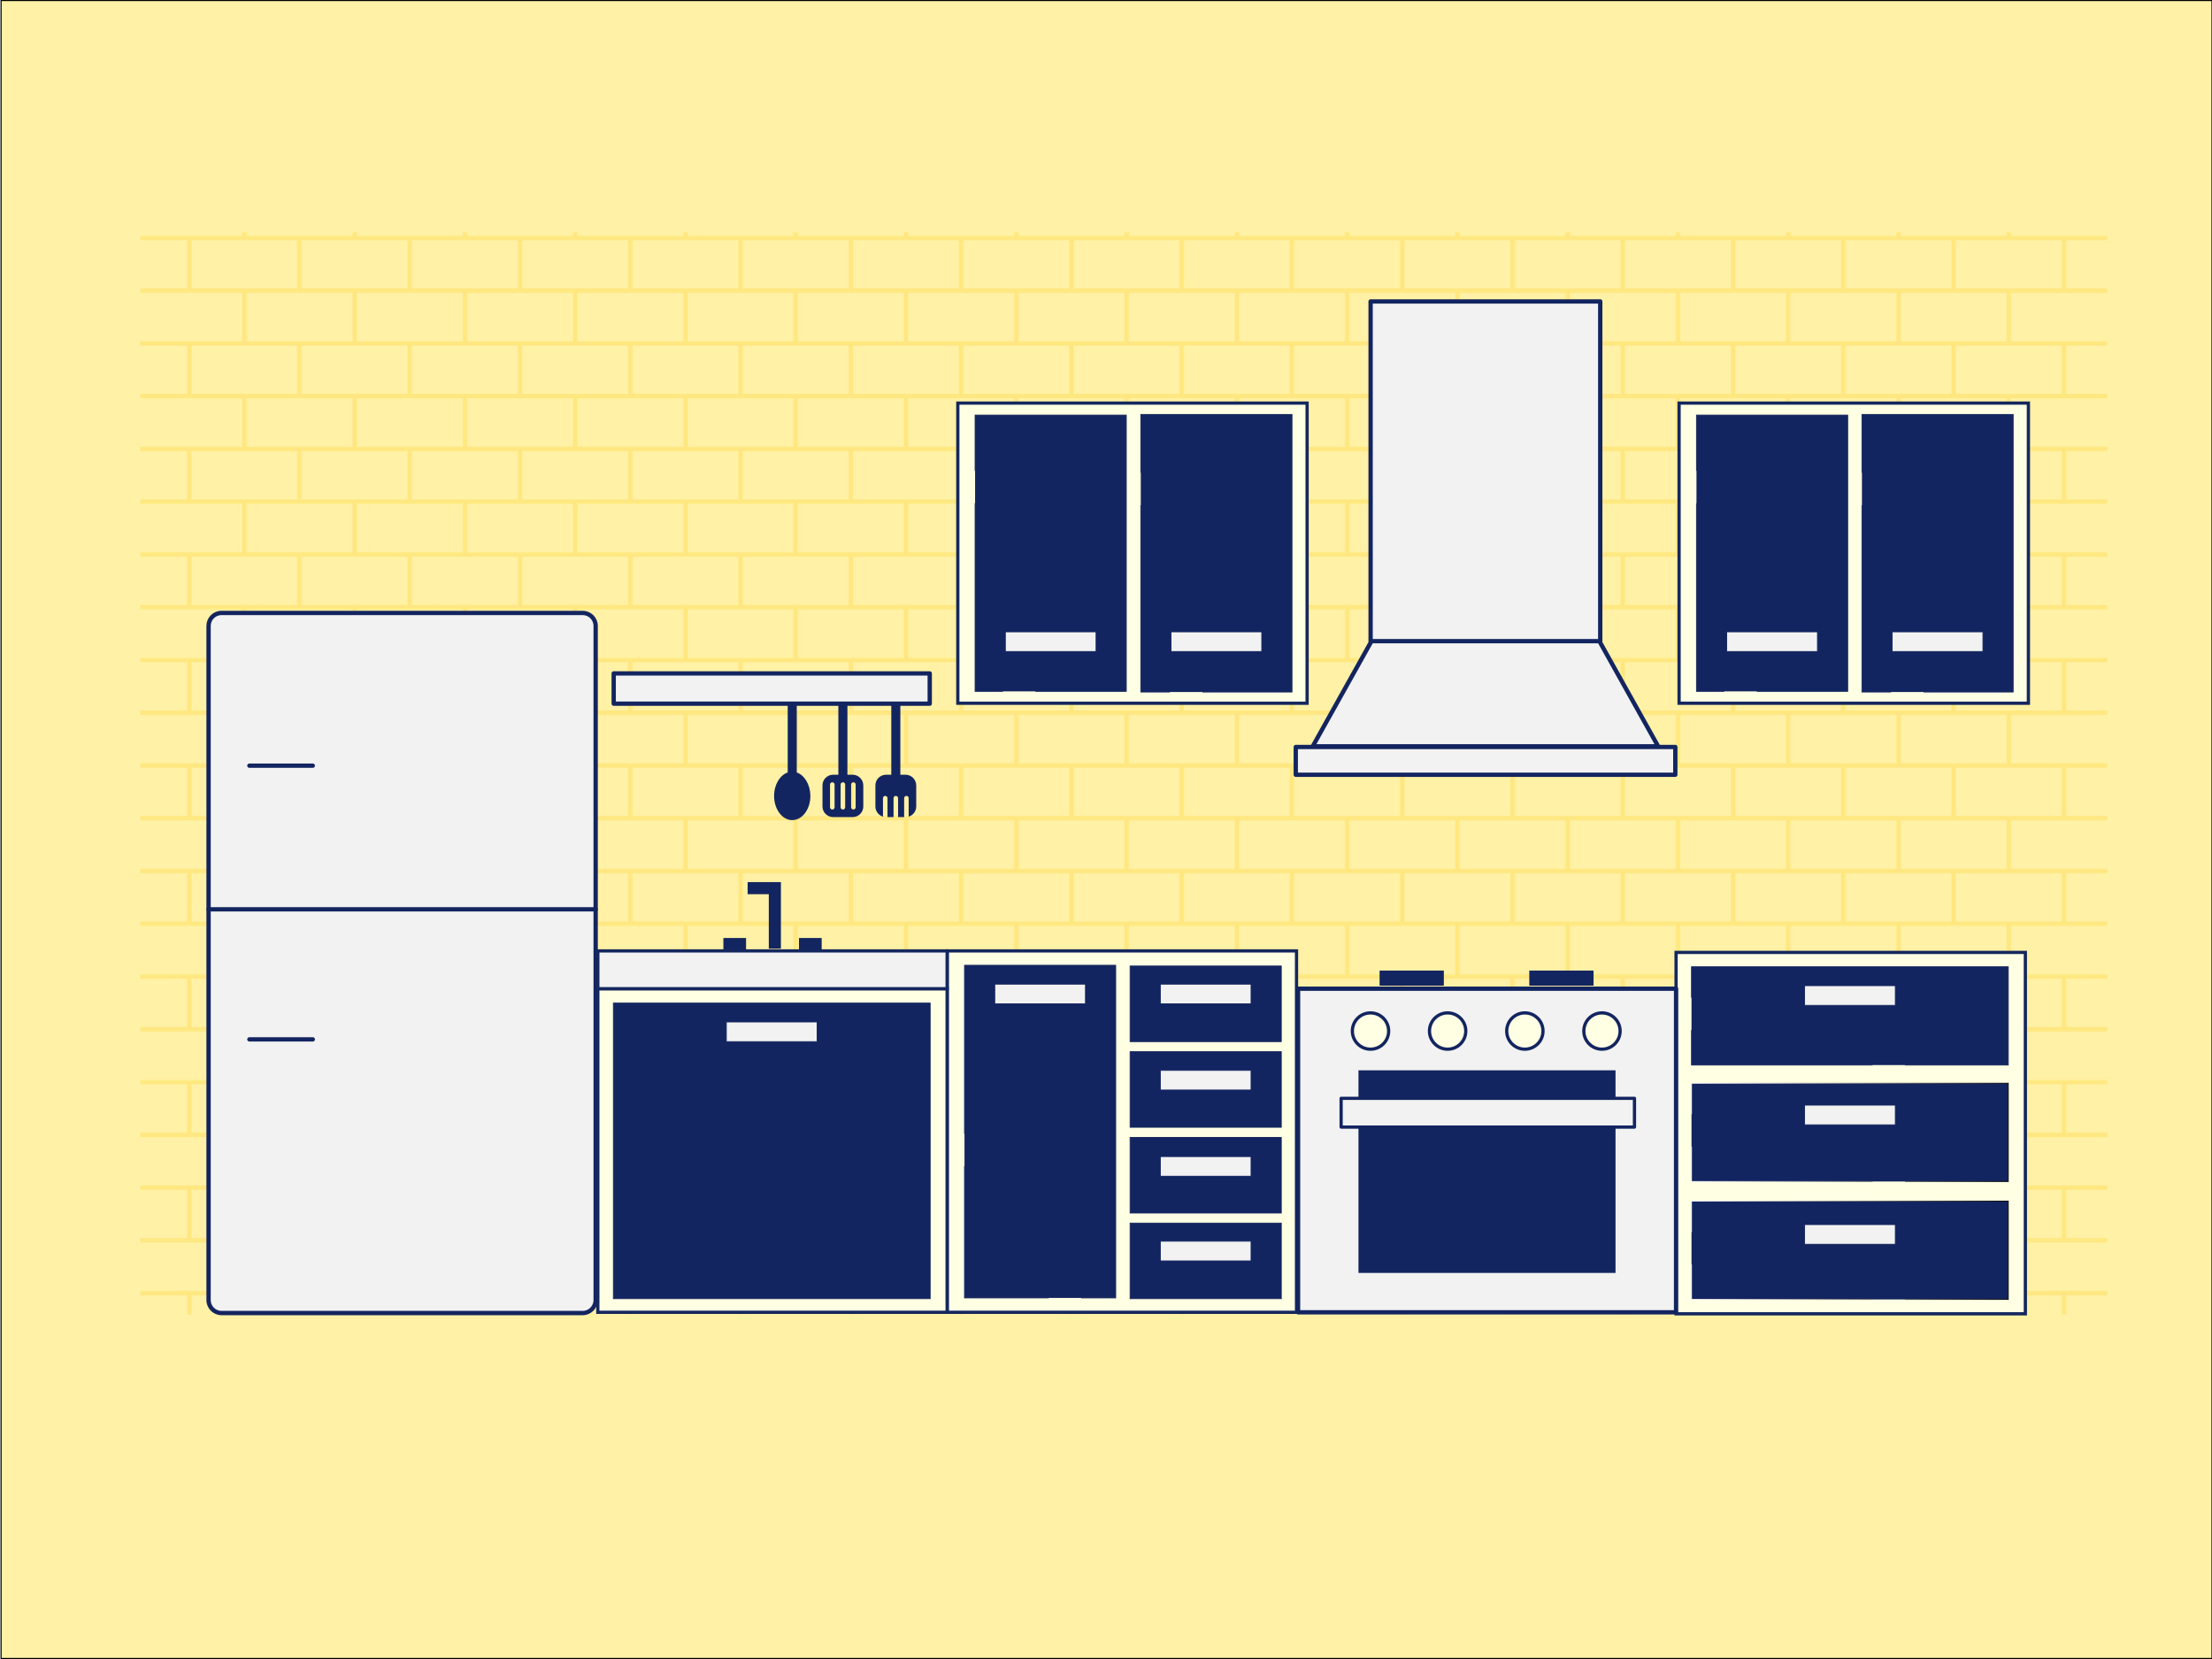
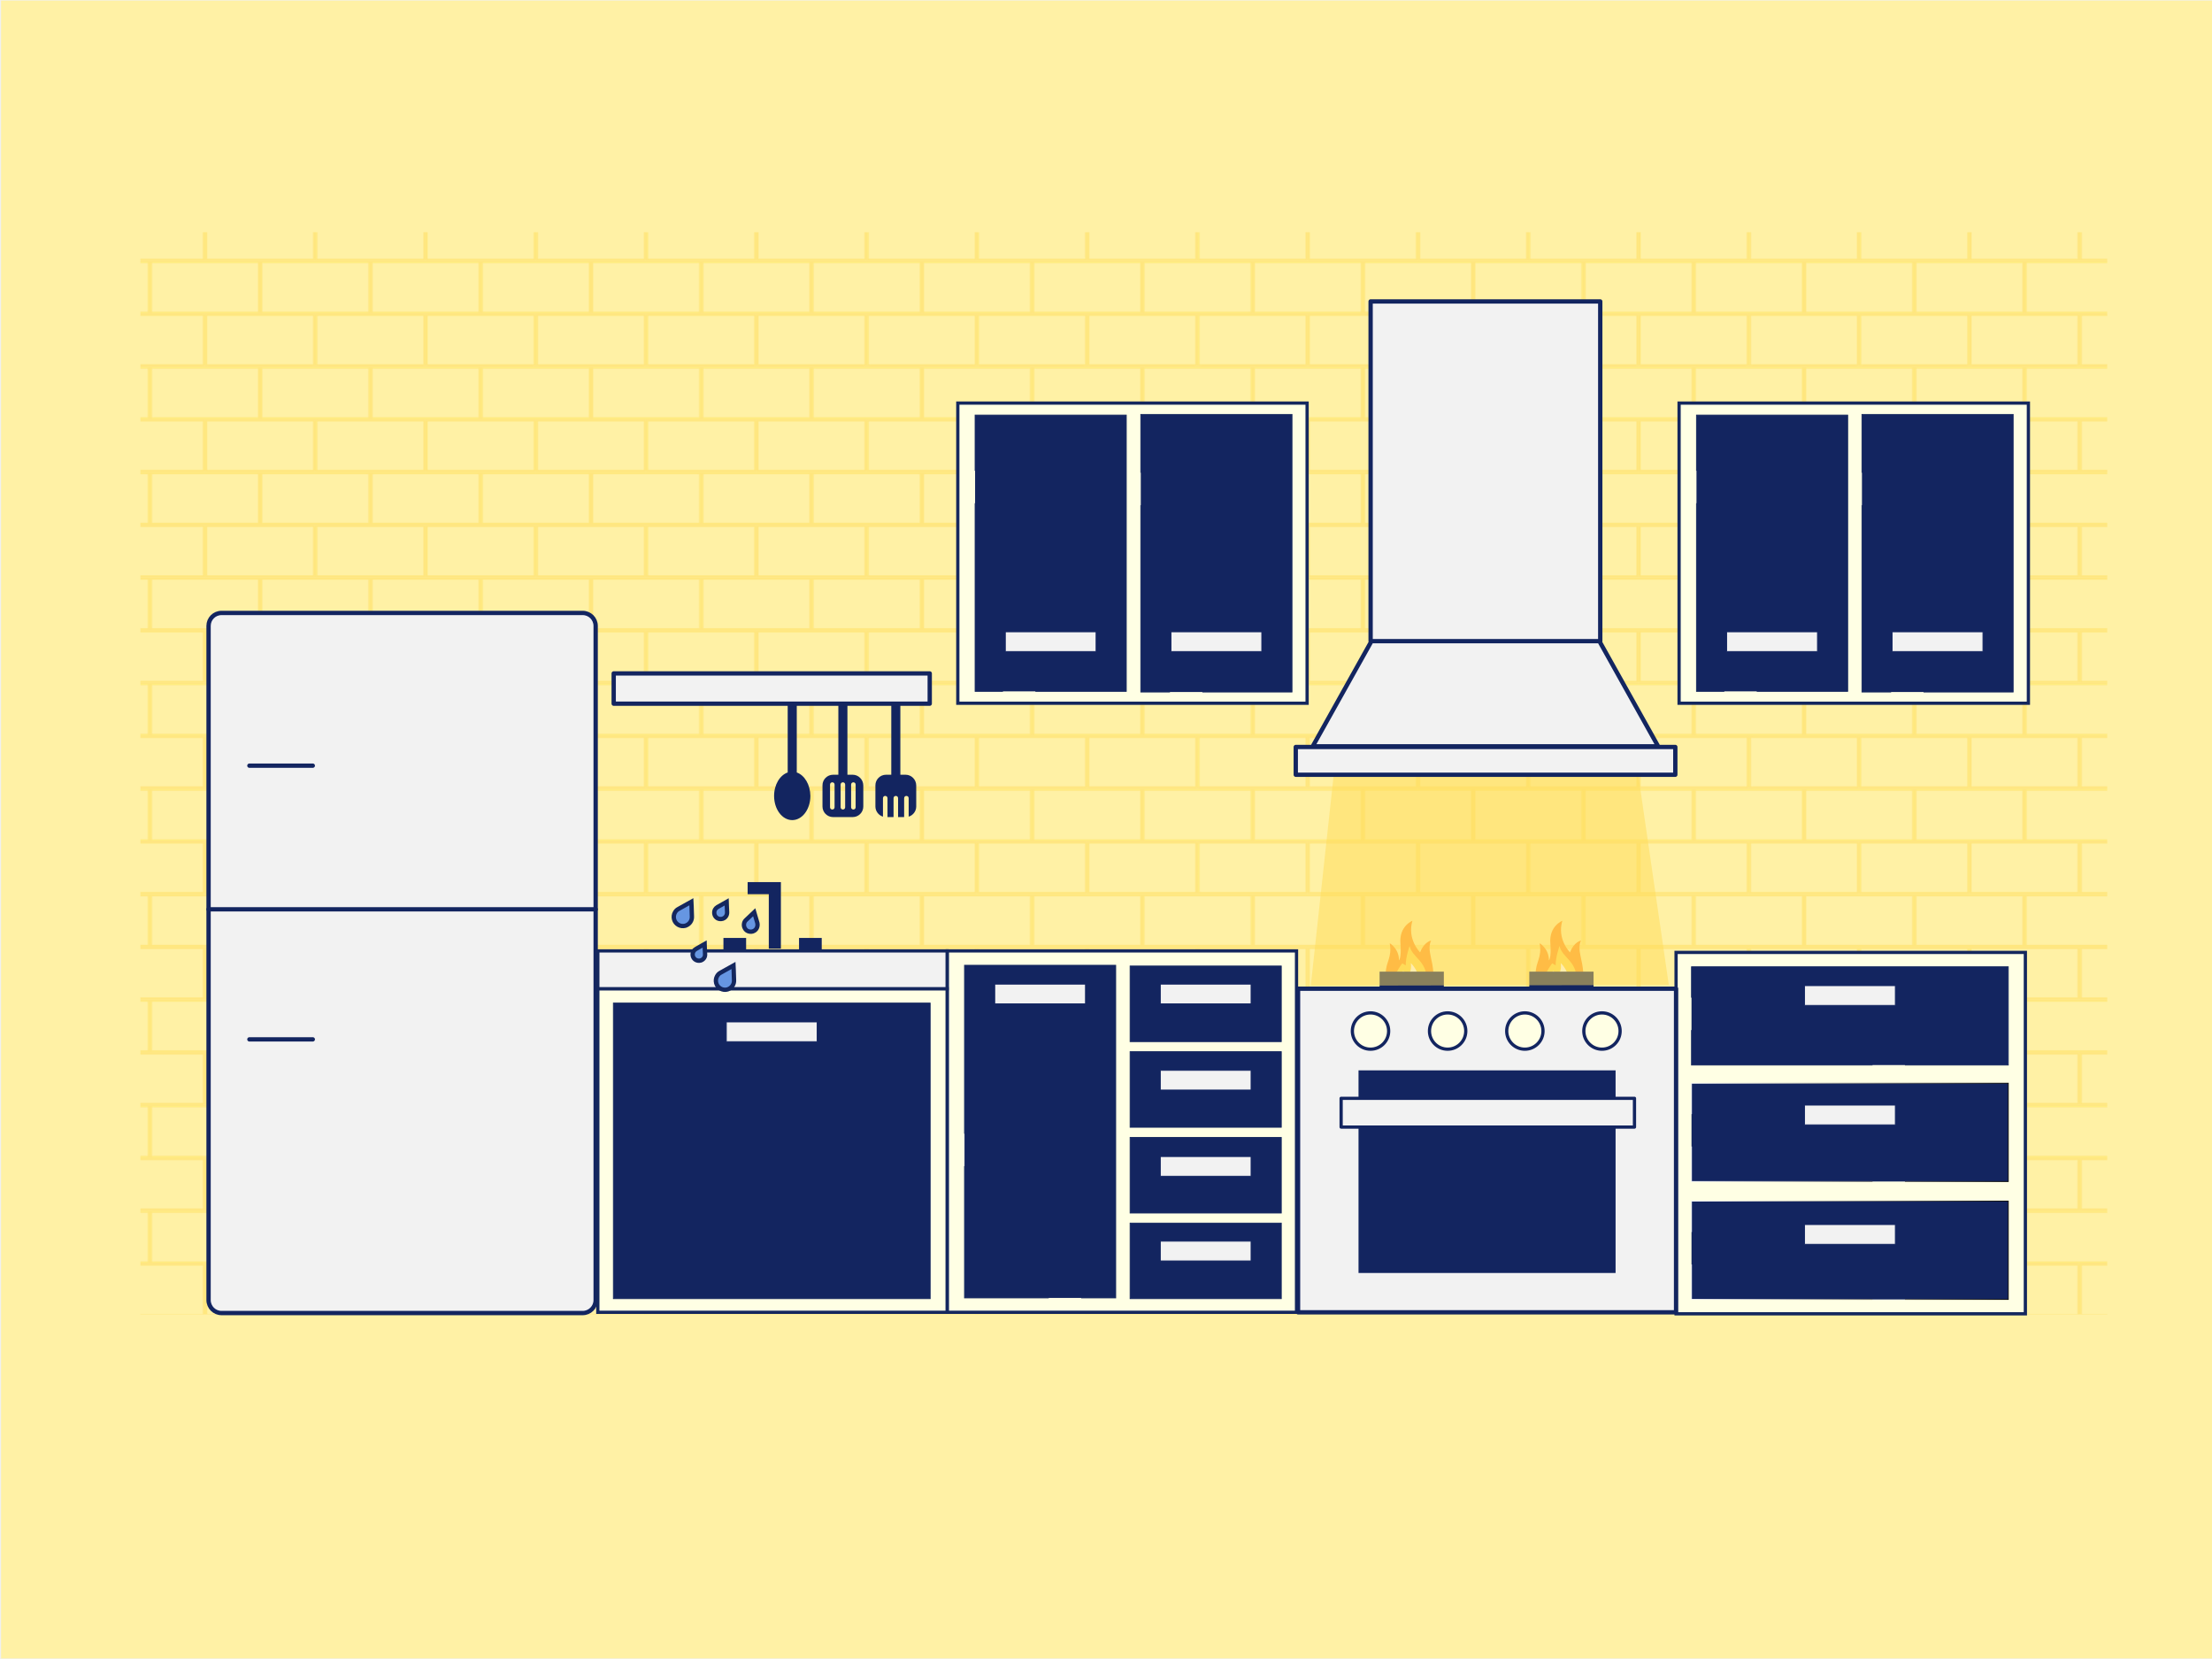
- <svg xmlns="http://www.w3.org/2000/svg" version="1.1" x="0px" y="0px" viewBox="0 0 2048 1536" style="enable-background:new 0 0 2048 1536;" xml:space="preserve">
+ <svg xmlns="http://www.w3.org/2000/svg" xmlns:xlink="http://www.w3.org/1999/xlink" version="1.1" id="Layer_1" x="0px" y="0px" viewBox="0 0 2048 1536" style="enable-background:new 0 0 2048 1536;" xml:space="preserve">
  <style type="text/css">
	.st0{fill:none;}
	.st1{fill:none;stroke:#FFDB58;stroke-width:2;stroke-miterlimit:10;}
- 	.st2{fill:#FFF1A5;stroke:#000000;stroke-miterlimit:10;}
- 	.st3{opacity:0.5;fill:url(#New_Pattern);}
+ 	.st2{fill:#FFF1A5;}
+ 	.st3{opacity:0.5;fill:url(#Pattern_2_);enable-background:new    ;}
	.st4{fill:#F2F2F2;stroke:#132560;stroke-width:4;stroke-linecap:round;stroke-linejoin:round;stroke-miterlimit:10;}
	
		.st5{fill:none;stroke:#132560;stroke-width:4;stroke-linecap:round;stroke-linejoin:round;stroke-miterlimit:10;stroke-dasharray:400,50,200,50,0,0;}
	.st6{fill:#FFFFE4;stroke:#14275E;stroke-width:3;stroke-miterlimit:10;}
	.st7{fill:#132560;stroke:#14275E;stroke-width:0.75;stroke-miterlimit:10;stroke-dasharray:480,30,200,30,0,0;}
	
		.st8{fill:#F2F2F2;stroke:#132560;stroke-width:0.75;stroke-linecap:round;stroke-linejoin:round;stroke-miterlimit:10;stroke-dasharray:480,30,200,30,0,0;}
	.st9{fill:#132560;stroke:url(#SVGID_1_);stroke-width:0.75;stroke-miterlimit:10;stroke-dasharray:480,30,200,30,0,0;}
	.st10{fill:#132560;stroke:url(#SVGID_2_);stroke-width:0.75;stroke-miterlimit:10;stroke-dasharray:480,30,200,30,0,0;}
- 	.st11{fill:#132560;}
+ 	.st11{fill:#FF9C32;}
+ 	.st12{fill:#FFDB58;}
+ 	.st13{fill:#FFFFFF;}
+ 	.st14{fill:#132560;}
	
- 		.st12{fill:#FFFFE4;stroke:#132560;stroke-width:3;stroke-linecap:round;stroke-linejoin:round;stroke-miterlimit:10;stroke-dasharray:480,30,200,30,0,0;}
- 	.st13{fill:#F2F2F2;stroke:#132560;stroke-width:3;stroke-linecap:round;stroke-linejoin:round;stroke-miterlimit:10;}
- 	.st14{fill:#F2F2F2;stroke:#14275E;stroke-width:3;stroke-miterlimit:10;}
- 	.st15{fill:#132560;stroke:#14275E;stroke-width:0.75;stroke-miterlimit:10;}
- 	.st16{fill:#F2F2F2;stroke:#132560;stroke-width:0.75;stroke-linecap:round;stroke-linejoin:round;stroke-miterlimit:10;}
- 	.st17{fill:none;stroke:#132560;stroke-width:4;stroke-linecap:round;stroke-linejoin:round;stroke-miterlimit:10;}
- 	.st18{fill:#FFFFE4;stroke:#14275E;stroke-width:4;stroke-miterlimit:10;}
- 	.st19{fill:#132560;stroke:#14275E;stroke-width:4;stroke-miterlimit:10;}
+ 		.st15{fill:#FFFFE4;stroke:#132560;stroke-width:3;stroke-linecap:round;stroke-linejoin:round;stroke-miterlimit:10;stroke-dasharray:480,30,200,30,0,0;}
+ 	.st16{fill:#F2F2F2;stroke:#132560;stroke-width:3;stroke-linecap:round;stroke-linejoin:round;stroke-miterlimit:10;}
+ 	.st17{opacity:0.5;fill:#FFDB58;}
+ 	.st18{fill:#F2F2F2;stroke:#14275E;stroke-width:3;stroke-miterlimit:10;}
+ 	.st19{fill:#132560;stroke:#14275E;stroke-width:0.75;stroke-miterlimit:10;}
+ 	.st20{fill:#F2F2F2;stroke:#132560;stroke-width:0.75;stroke-linecap:round;stroke-linejoin:round;stroke-miterlimit:10;}
+ 	.st21{fill:#6696E2;stroke:#14275E;stroke-width:4;stroke-miterlimit:10;}
</style>
-   <pattern x="-80" y="147" width="102.1" height="97.7" patternUnits="userSpaceOnUse" id="New_Pattern" viewBox="51.1 -122.1 102.1 97.7" style="overflow:visible;">
+   <pattern y="1536" width="102.1" height="97.7" patternUnits="userSpaceOnUse" id="New_Pattern" viewBox="51.1 -122.2 102.1 97.7" style="overflow:visible;">
    <g>
-       <rect x="51.1" y="-122.1" class="st0" width="102.1" height="97.7" />
-       <rect x="103.1" y="-47.9" class="st1" width="100.1" height="46.9" />
-       <rect x="1" y="-47.9" class="st1" width="100.1" height="46.9" />
-       <rect x="52.1" y="-96.7" class="st1" width="100.1" height="46.9" />
-       <rect x="103.1" y="-145.6" class="st1" width="100.1" height="46.9" />
-       <rect x="1" y="-145.6" class="st1" width="100.1" height="46.9" />
+       <rect x="51.1" y="-122.2" class="st0" width="102.1" height="97.7" />
+       <g>
+         <rect x="51.1" y="-122.2" class="st0" width="102.1" height="97.7" />
+         <rect x="103.1" y="-145.6" class="st1" width="100.1" height="46.9" />
+         <rect x="1" y="-145.6" class="st1" width="100.1" height="46.9" />
+         <rect x="52.1" y="-96.8" class="st1" width="100.1" height="46.9" />
+         <rect x="103.1" y="-47.9" class="st1" width="100.1" height="46.9" />
+         <rect x="1" y="-47.9" class="st1" width="100.1" height="46.9" />
+       </g>
    </g>
  </pattern>
-   <g id="Tablet">
-     <rect id="Background_1_" x="1" y="0.5" class="st2" width="2047" height="1535" />
-     <rect id="Pattern_1_" x="130" y="215" class="st3" width="1821" height="1002" />
-     <g id="Fridge_1_">
-       <path class="st4" d="M205.1,567.5h334.4c6.6,0,12,5.4,12,12v624.2c0,6.6-5.4,12-12,12H205.1c-6.6,0-12-5.4-12-12V579.5    C193.1,572.9,198.4,567.5,205.1,567.5z" />
-       <line class="st5" x1="551.5" y1="841.9" x2="193.1" y2="841.9" />
-       <line class="st5" x1="230.9" y1="708.9" x2="289.6" y2="708.9" />
-       <line class="st5" x1="230.9" y1="962.3" x2="289.6" y2="962.3" />
+   <rect id="Background_1_" x="1" y="0.5" class="st2" width="2047" height="1535" />
+   <pattern id="Pattern_2_" xlink:href="#New_Pattern" patternTransform="matrix(1 0 0 -1 -167.5 -17102.801)">
+ </pattern>
+   <rect id="Pattern_1_" x="130" y="215" class="st3" width="1821" height="1002" />
+   <g id="Fridge_1_">
+     <path class="st4" d="M205.1,567.5h334.4c6.6,0,12,5.4,12,12v624.2c0,6.6-5.4,12-12,12H205.1c-6.6,0-12-5.4-12-12V579.5   C193.1,572.9,198.4,567.5,205.1,567.5z" />
+     <line class="st5" x1="551.5" y1="841.9" x2="193.1" y2="841.9" />
+     <line class="st5" x1="230.9" y1="708.9" x2="289.6" y2="708.9" />
+     <line class="st5" x1="230.9" y1="962.3" x2="289.6" y2="962.3" />
+   </g>
+   <g id="Middle">
+     <g id="MidCounter">
+       <rect x="877" y="880.4" class="st6" width="323.4" height="334.6" />
+       <rect x="893" y="893.7" class="st7" width="140" height="308" />
+       <rect x="1046.3" y="894.4" class="st7" width="140" height="70" />
+       <rect x="1046.3" y="973.7" class="st7" width="140" height="70" />
+       <rect x="1046.3" y="1053.1" class="st7" width="140" height="70" />
+       <rect x="1046.3" y="1132.4" class="st7" width="140" height="70" />
+       <rect x="921" y="911.2" class="st8" width="84" height="18.2" />
+       <rect x="1074.3" y="991" class="st8" width="84" height="18.2" />
+       <rect x="1074.3" y="911.2" class="st8" width="84" height="18.2" />
+       <rect x="1074.3" y="1070.8" class="st8" width="84" height="18.2" />
+       <rect x="1074.3" y="1149.2" class="st8" width="84" height="18.2" />
    </g>
-     <g id="Middle">
-       <g id="MidCounter">
-         <rect x="877" y="880.4" class="st6" width="323.4" height="334.6" />
-         <rect x="893" y="893.7" class="st7" width="140" height="308" />
-         <rect x="1046.3" y="894.4" class="st7" width="140" height="70" />
-         <rect x="1046.3" y="973.7" class="st7" width="140" height="70" />
-         <rect x="1046.3" y="1053.1" class="st7" width="140" height="70" />
-         <rect x="1046.3" y="1132.4" class="st7" width="140" height="70" />
-         <rect x="921" y="911.2" class="st8" width="84" height="18.2" />
-         <rect x="1074.3" y="991" class="st8" width="84" height="18.2" />
-         <rect x="1074.3" y="911.2" class="st8" width="84" height="18.2" />
-         <rect x="1074.3" y="1070.8" class="st8" width="84" height="18.2" />
-         <rect x="1074.3" y="1149.2" class="st8" width="84" height="18.2" />
+     <g id="MidTop">
+       <rect x="886.8" y="373.2" class="st6" width="323.4" height="277.9" />
+       <rect x="902.8" y="384.3" class="st7" width="140" height="255.8" />
+       <rect x="1056.2" y="383.7" class="st7" width="140" height="257" />
+       <rect x="930.8" y="585" class="st8" width="84" height="18.2" />
+       <rect x="1084.2" y="585" class="st8" width="84" height="18.2" />
+     </g>
+   </g>
+   <g id="Right">
+     <g id="RightTop">
+       <rect x="1554.6" y="373.2" class="st6" width="323.4" height="277.9" />
+       <rect x="1570.7" y="384.3" class="st7" width="140" height="255.8" />
+       <rect x="1723.9" y="383.7" class="st7" width="140" height="257" />
+       <rect x="1598.7" y="585" class="st8" width="84" height="18.2" />
+       <rect x="1751.9" y="585" class="st8" width="84" height="18.2" />
+     </g>
+     <g id="RightCounter">
+       <rect x="1551.8" y="881.8" class="st6" width="323.4" height="334.6" />
+       <rect x="1566.1" y="895.1" class="st7" width="293.3" height="91" />
+       <linearGradient id="SVGID_1_" gradientUnits="userSpaceOnUse" x1="1565.725" y1="378.4" x2="1859.775" y2="378.4" gradientTransform="matrix(1 0 0 -1 0 1536)">
+         <stop offset="0" style="stop-color:#FFFFFF" />
+         <stop offset="1" style="stop-color:#000000" />
+       </linearGradient>
+       <rect x="1566.1" y="1112.1" class="st9" width="293.3" height="91" />
+       <linearGradient id="SVGID_2_" gradientUnits="userSpaceOnUse" x1="1565.725" y1="487.6" x2="1859.775" y2="487.6" gradientTransform="matrix(1 0 0 -1 0 1536)">
+         <stop offset="0" style="stop-color:#FFFFFF" />
+         <stop offset="1" style="stop-color:#000000" />
+       </linearGradient>
+       <rect x="1566.1" y="1002.9" class="st10" width="293.3" height="91" />
+       <rect x="1670.8" y="912.6" class="st8" width="84" height="18.2" />
+       <rect x="1670.8" y="1023.2" class="st8" width="84" height="18.2" />
+       <rect x="1670.8" y="1133.8" class="st8" width="84" height="18.2" />
+     </g>
+   </g>
+   <g id="Oven">
+     <g id="Oven_1_">
+       <g id="leftFire">
+         <path id="rightOrange_1_" class="st11" d="M1283,901.4c0,12.2,9.8,22,22,22l0,0c12.2,0,22-9.8,22-22c0-12.2-6.1-22-2-30.6     c0,0-6.5,1.2-10.2,11c0,0-12.2-12.2-7.1-29.3c0,0-12.4,4.9-11.1,20.8c1.1,13.6-1.3,15.9-1.3,15.9c0-11-8.6-15.9-8.6-15.9     C1289.1,886.8,1283,890.4,1283,901.4z" />
+         <path id="rightYellow_1_" class="st12" d="M1320.9,906.7c0,9.2-7.1,17-16.2,16.8c-8.6-0.2-15-6.7-14.3-15.3     c0.3-3.8,3.2-10,7.9-16.3l3.2,1.9c-0.1-7.7,3.6-18,3.6-18C1307.4,886.6,1320.9,889.4,1320.9,906.7z" />
+         <path id="rightWhite_1_" class="st13" d="M1298.9,899c-1.2,7.3-3.7,10-3.7,14.7c0,4.9,4.4,9.8,9.8,9.8l0,0c5.4,0,9.8-4.4,9.8-9.9     c0-14.6-8.6-21.9-8.6-21.9c1.2,7.3-2.4,11-2.4,11C1302.3,900.4,1298.9,899,1298.9,899z" />
      </g>
-       <g id="MidTop">
-         <rect x="886.8" y="373.2" class="st6" width="323.4" height="277.9" />
-         <rect x="902.8" y="384.3" class="st7" width="140" height="255.8" />
-         <rect x="1056.2" y="383.7" class="st7" width="140" height="257" />
-         <rect x="930.8" y="585" class="st8" width="84" height="18.2" />
-         <rect x="1084.2" y="585" class="st8" width="84" height="18.2" />
+       <g id="rightFire">
+         <path id="rightOrange" class="st11" d="M1421.8,901.4c0,12.2,9.8,22,22,22l0,0c12.2,0,22-9.8,22-22c0-12.2-6.1-22-2-30.6     c0,0-6.5,1.2-10.2,11c0,0-12.2-12.2-7.1-29.3c0,0-12.4,4.9-11.1,20.8c1.1,13.6-1.3,15.9-1.3,15.9c0-11-8.6-15.9-8.6-15.9     C1427.9,886.8,1421.8,890.4,1421.8,901.4z" />
+         <path id="rightYellow" class="st12" d="M1459.7,906.7c0,9.2-7.1,17-16.2,16.8c-8.6-0.2-15-6.7-14.3-15.3c0.3-3.8,3.2-10,7.9-16.3     l3.2,1.9c-0.1-7.7,3.6-18,3.6-18C1446.2,886.6,1459.7,889.4,1459.7,906.7z" />
+         <path id="rightWhite" class="st13" d="M1437.7,899c-1.2,7.3-3.7,10-3.7,14.7c0,4.9,4.4,9.8,9.8,9.8l0,0c5.4,0,9.8-4.4,9.8-9.9     c0-14.6-8.6-21.9-8.6-21.9c1.2,7.3-2.4,11-2.4,11C1441,900.4,1437.7,899,1437.7,899z" />
+       </g>
+       <rect x="1201.8" y="915.4" class="st4" width="350" height="299.6" />
+       <rect x="1257.8" y="991" class="st14" width="238" height="187.6" />
+       <polyline class="st14" points="1336.8,913.6 1277.3,913.6 1277.3,899.6 1336.8,899.6   " />
+       <polyline class="st14" points="1475.4,913.6 1415.9,913.6 1415.9,899.6 1475.4,899.6   " />
+       <circle id="button1" class="st15" cx="1268.9" cy="954.6" r="16.8" />
+       <circle id="button2" class="st15" cx="1340.3" cy="954.6" r="16.8" />
+       <circle id="button3" class="st15" cx="1411.8" cy="954.6" r="16.8" />
+       <circle id="button4" class="st15" cx="1483.2" cy="954.6" r="16.8" />
+       <rect x="1241.7" y="1016.9" class="st16" width="271.6" height="26.6" />
+     </g>
+     <polygon id="ovenLight" class="st17" points="1236.1,705.6 1515.1,705.6 1545.1,912 1213.6,912.6  " />
+     <path id="Oven_x5F_Top" class="st4" d="M1199.7,691.6h351.4v25.7h-351.4V691.6z M1269,593.6h212.6V279.1H1269V593.6z M1480.8,593.6   h-211l-54.4,97.4h319.8L1480.8,593.6z" />
+   </g>
+   <g id="Sink">
+     <g id="SinkCounter">
+       <rect x="553.5" y="915.4" class="st6" width="323.4" height="299.6" />
+       <rect x="553.5" y="880.4" class="st18" width="323.4" height="35" />
+       <rect x="567.9" y="928.7" class="st19" width="293.3" height="273.7" />
+       <rect x="672.5" y="946.2" class="st20" width="84" height="18.2" />
+       <g>
+         <polygon class="st14" points="713.2,816.7 711.8,816.7 692.2,816.7 692.2,827.9 711.8,827.9 711.8,878.3 723,878.3 723,816.7         " />
+         <rect x="669.8" y="868.4" class="st14" width="21" height="11.2" />
+         <rect x="739.8" y="868.4" class="st14" width="21" height="11.2" />
      </g>
    </g>
-     <g id="Right">
-       <g id="RightTop">
-         <rect x="1554.6" y="373.2" class="st6" width="323.4" height="277.9" />
-         <rect x="1570.7" y="384.3" class="st7" width="140" height="255.8" />
-         <rect x="1723.9" y="383.7" class="st7" width="140" height="257" />
-         <rect x="1598.7" y="585" class="st8" width="84" height="18.2" />
-         <rect x="1751.9" y="585" class="st8" width="84" height="18.2" />
-       </g>
-       <g id="RightCounter">
-         <rect x="1551.8" y="881.8" class="st6" width="323.4" height="334.6" />
-         <rect x="1566.1" y="895.1" class="st7" width="293.3" height="91" />
-         <linearGradient id="SVGID_1_" gradientUnits="userSpaceOnUse" x1="1565.725" y1="1157.6" x2="1859.775" y2="1157.6">
-           <stop offset="0" style="stop-color:#FFFFFF" />
-           <stop offset="1" style="stop-color:#000000" />
-         </linearGradient>
-         <rect x="1566.1" y="1112.1" class="st9" width="293.3" height="91" />
-         <linearGradient id="SVGID_2_" gradientUnits="userSpaceOnUse" x1="1565.725" y1="1048.4" x2="1859.775" y2="1048.4">
-           <stop offset="0" style="stop-color:#FFFFFF" />
-           <stop offset="1" style="stop-color:#000000" />
-         </linearGradient>
-         <rect x="1566.1" y="1002.9" class="st10" width="293.3" height="91" />
-         <rect x="1670.8" y="912.6" class="st8" width="84" height="18.2" />
-         <rect x="1670.8" y="1023.2" class="st8" width="84" height="18.2" />
-         <rect x="1670.8" y="1133.8" class="st8" width="84" height="18.2" />
-       </g>
-     </g>
-     <g id="Oven">
-       <g id="Oven_1_">
-         <rect x="1201.8" y="915.4" class="st4" width="350" height="299.6" />
-         <rect x="1282.9" y="965.8" transform="matrix(-1.836970e-16 1 -1 -1.836970e-16 2461.55 -291.95)" class="st11" width="187.6" height="238" />
-         <polyline class="st11" points="1336.8,912.6 1277.3,912.6 1277.3,898.6 1336.8,898.6    " />
-         <polyline class="st11" points="1475.4,912.6 1415.9,912.6 1415.9,898.6 1475.4,898.6    " />
-         <circle class="st12" cx="1268.9" cy="954.6" r="16.8" />
-         <circle class="st12" cx="1340.3" cy="954.6" r="16.8" />
-         <circle class="st12" cx="1411.8" cy="954.6" r="16.8" />
-         <circle class="st12" cx="1483.2" cy="954.6" r="16.8" />
-         <rect x="1241.7" y="1016.9" class="st13" width="271.6" height="26.6" />
-       </g>
-       <path id="Oven_x5F_Top" class="st4" d="M1199.7,691.6h351.4v25.7h-351.4V691.6z M1269,593.6h212.6V279.1H1269V593.6z     M1480.8,593.6h-211l-54.4,97.4h319.8L1480.8,593.6z" />
-     </g>
-     <g id="Sink">
-       <g id="SinkCounter">
-         <rect x="553.5" y="915.4" class="st6" width="323.4" height="299.6" />
-         <rect x="553.5" y="880.4" class="st14" width="323.4" height="35" />
-         <rect x="567.9" y="928.7" class="st15" width="293.3" height="273.7" />
-         <rect x="672.5" y="946.2" class="st16" width="84" height="18.2" />
-         <g>
-           <polygon class="st11" points="713.2,816.7 711.8,816.7 692.2,816.7 692.2,827.9 711.8,827.9 711.8,878.3 723,878.3 723,816.7           " />
-           <rect x="674.7" y="863.6" transform="matrix(1.551010e-11 -1 1 1.551010e-11 -193.85 1554.35)" class="st11" width="11.2" height="21" />
-           <rect x="744.7" y="863.6" transform="matrix(1.551010e-11 -1 1 1.551010e-11 -123.85 1624.35)" class="st11" width="11.2" height="21" />
-         </g>
-       </g>
-       <g id="SinkTop">
-         <path id="Fork" class="st11" d="M789.5,717.3h-4.9v-64.4h-8.4v64.4h-4.9c-5.4,0-9.8,4.4-9.8,9.8v19.6c0,5.4,4.4,9.8,9.8,9.8h18.2     c5.4,0,9.8-4.4,9.8-9.8v-19.6C799.2,721.7,794.8,717.3,789.5,717.3z M772.7,747.4c0,1.2-0.9,2.1-2.1,2.1s-2.1-0.9-2.1-2.1v-21     c0-1.2,0.9-2.1,2.1-2.1s2.1,0.9,2.1,2.1V747.4z M782.5,747.4c0,1.2-0.9,2.1-2.1,2.1c-1.2,0-2.1-0.9-2.1-2.1v-21     c0-1.2,0.9-2.1,2.1-2.1c1.2,0,2.1,0.9,2.1,2.1V747.4z M792.2,747.4c0,1.2-0.9,2.1-2.1,2.1c-1.2,0-2.1-0.9-2.1-2.1v-21     c0-1.2,0.9-2.1,2.1-2.1c1.2,0,2.1,0.9,2.1,2.1V747.4z" />
-         <path id="Spatula" class="st11" d="M838.5,717.3h-4.9v-64.4h-8.4v64.4h-4.9c-5.4,0-9.8,4.4-9.8,9.8v19.6c0,4.4,3,8.2,7,9.4V739     c0-1.2,0.9-2.1,2.1-2.1s2.1,0.9,2.1,2.1v17.5h5.6V739c0-1.2,0.9-2.1,2.1-2.1c1.2,0,2.1,0.9,2.1,2.1v17.5h5.6V739     c0-1.2,0.9-2.1,2.1-2.1c1.2,0,2.1,0.9,2.1,2.1v17.1c4-1.2,7-5,7-9.4v-19.6C848.2,721.7,843.8,717.3,838.5,717.3z" />
-         <path id="Spoon" class="st11" d="M737.7,715.2v-62.3h-8.4v62.3c-7.2,2.5-12.6,11.2-12.6,21.7c0,12.4,7.5,22.4,16.8,22.4     c9.3,0,16.8-10,16.8-22.4C750.2,726.5,744.9,717.7,737.7,715.2z" />
-         <rect id="Shelf" x="568.2" y="623.5" class="st4" width="292.6" height="28" />
-       </g>
+     <g id="SinkTop">
+       <path id="Fork" class="st14" d="M789.5,717.3h-4.9v-64.4h-8.4v64.4h-4.9c-5.4,0-9.8,4.4-9.8,9.8v19.6c0,5.4,4.4,9.8,9.8,9.8h18.2    c5.4,0,9.8-4.4,9.8-9.8v-19.6C799.2,721.7,794.8,717.3,789.5,717.3z M772.7,747.4c0,1.2-0.9,2.1-2.1,2.1s-2.1-0.9-2.1-2.1v-21    c0-1.2,0.9-2.1,2.1-2.1s2.1,0.9,2.1,2.1V747.4z M782.5,747.4c0,1.2-0.9,2.1-2.1,2.1c-1.2,0-2.1-0.9-2.1-2.1v-21    c0-1.2,0.9-2.1,2.1-2.1c1.2,0,2.1,0.9,2.1,2.1V747.4z M792.2,747.4c0,1.2-0.9,2.1-2.1,2.1c-1.2,0-2.1-0.9-2.1-2.1v-21    c0-1.2,0.9-2.1,2.1-2.1c1.2,0,2.1,0.9,2.1,2.1V747.4z" />
+       <path id="Spatula" class="st14" d="M838.5,717.3h-4.9v-64.4h-8.4v64.4h-4.9c-5.4,0-9.8,4.4-9.8,9.8v19.6c0,4.4,3,8.2,7,9.4V739    c0-1.2,0.9-2.1,2.1-2.1s2.1,0.9,2.1,2.1v17.5h5.6V739c0-1.2,0.9-2.1,2.1-2.1c1.2,0,2.1,0.9,2.1,2.1v17.5h5.6V739    c0-1.2,0.9-2.1,2.1-2.1c1.2,0,2.1,0.9,2.1,2.1v17.1c4-1.2,7-5,7-9.4v-19.6C848.2,721.7,843.8,717.3,838.5,717.3z" />
+       <path id="Spoon" class="st14" d="M737.7,715.2v-62.3h-8.4v62.3c-7.2,2.5-12.6,11.2-12.6,21.7c0,12.4,7.5,22.4,16.8,22.4    s16.8-10,16.8-22.4C750.2,726.5,744.9,717.7,737.7,715.2z" />
+       <rect id="Shelf" x="568.2" y="623.5" class="st4" width="292.6" height="28" />
    </g>
  </g>
-   <g id="Mobile">
- </g>
+   <path id="water5" class="st21" d="M669.4,850.5c-0.2,0.1-0.4,0.1-0.6,0.2c-1.6,0.4-3.2,0.2-4.5-0.5s-2.4-2-2.8-3.6  c-0.4-1.6-0.2-3.2,0.5-4.5c0.5-0.9,1.3-1.7,2.3-2.3l1.8-1l6.7-3.8l0.1,3l0.1,2.3l0.2,4.3C673.3,847.3,671.8,849.6,669.4,850.5z" />
+   <path id="water4" class="st21" d="M635.3,856.8c-0.3,0.1-0.5,0.2-0.8,0.3c-2.2,0.6-4.5,0.3-6.4-0.8s-3.4-2.8-4-5.1  c-0.6-2.2-0.3-4.5,0.8-6.4c0.7-1.3,1.8-2.5,3.2-3.2l2.5-1.4l9.5-5.3l0.2,4.3l0.1,3.3l0.2,6.1C640.8,852.2,638.6,855.5,635.3,856.8z" />
+   <path id="water3" class="st21" d="M674.3,915.8c-0.3,0.1-0.5,0.2-0.8,0.3c-2.2,0.6-4.5,0.3-6.4-0.8s-3.4-2.8-4-5.1  c-0.6-2.2-0.3-4.5,0.8-6.4c0.7-1.3,1.8-2.5,3.2-3.2l2.5-1.4l9.5-5.3l0.2,4.3l0.1,3.3l0.2,6.1C679.8,911.2,677.6,914.5,674.3,915.8z" />
+   <path id="water2" class="st21" d="M698.7,861.5c-0.2,0.1-0.3,0.2-0.5,0.3c-1.5,0.9-3.2,1-4.8,0.6c-1.6-0.4-3-1.4-3.8-3  c-0.9-1.5-1-3.2-0.6-4.8c0.3-1.1,0.9-2.1,1.8-2.9l1.6-1.5l5.9-5.6l0.9,3.1l0.7,2.4l1.3,4.4C701.8,857.2,700.9,860,698.7,861.5z" />
+   <path id="water1" class="st21" d="M649.2,889.1c-0.2,0.1-0.4,0.1-0.5,0.2c-1.5,0.4-3.1,0.2-4.4-0.5c-1.3-0.7-2.3-1.9-2.8-3.5  c-0.4-1.5-0.2-3.1,0.5-4.4c0.5-0.9,1.3-1.7,2.2-2.2l1.7-1l6.5-3.7l0.1,3l0.1,2.3l0.2,4.2C653,886,651.5,888.2,649.2,889.1z" />
</svg>
